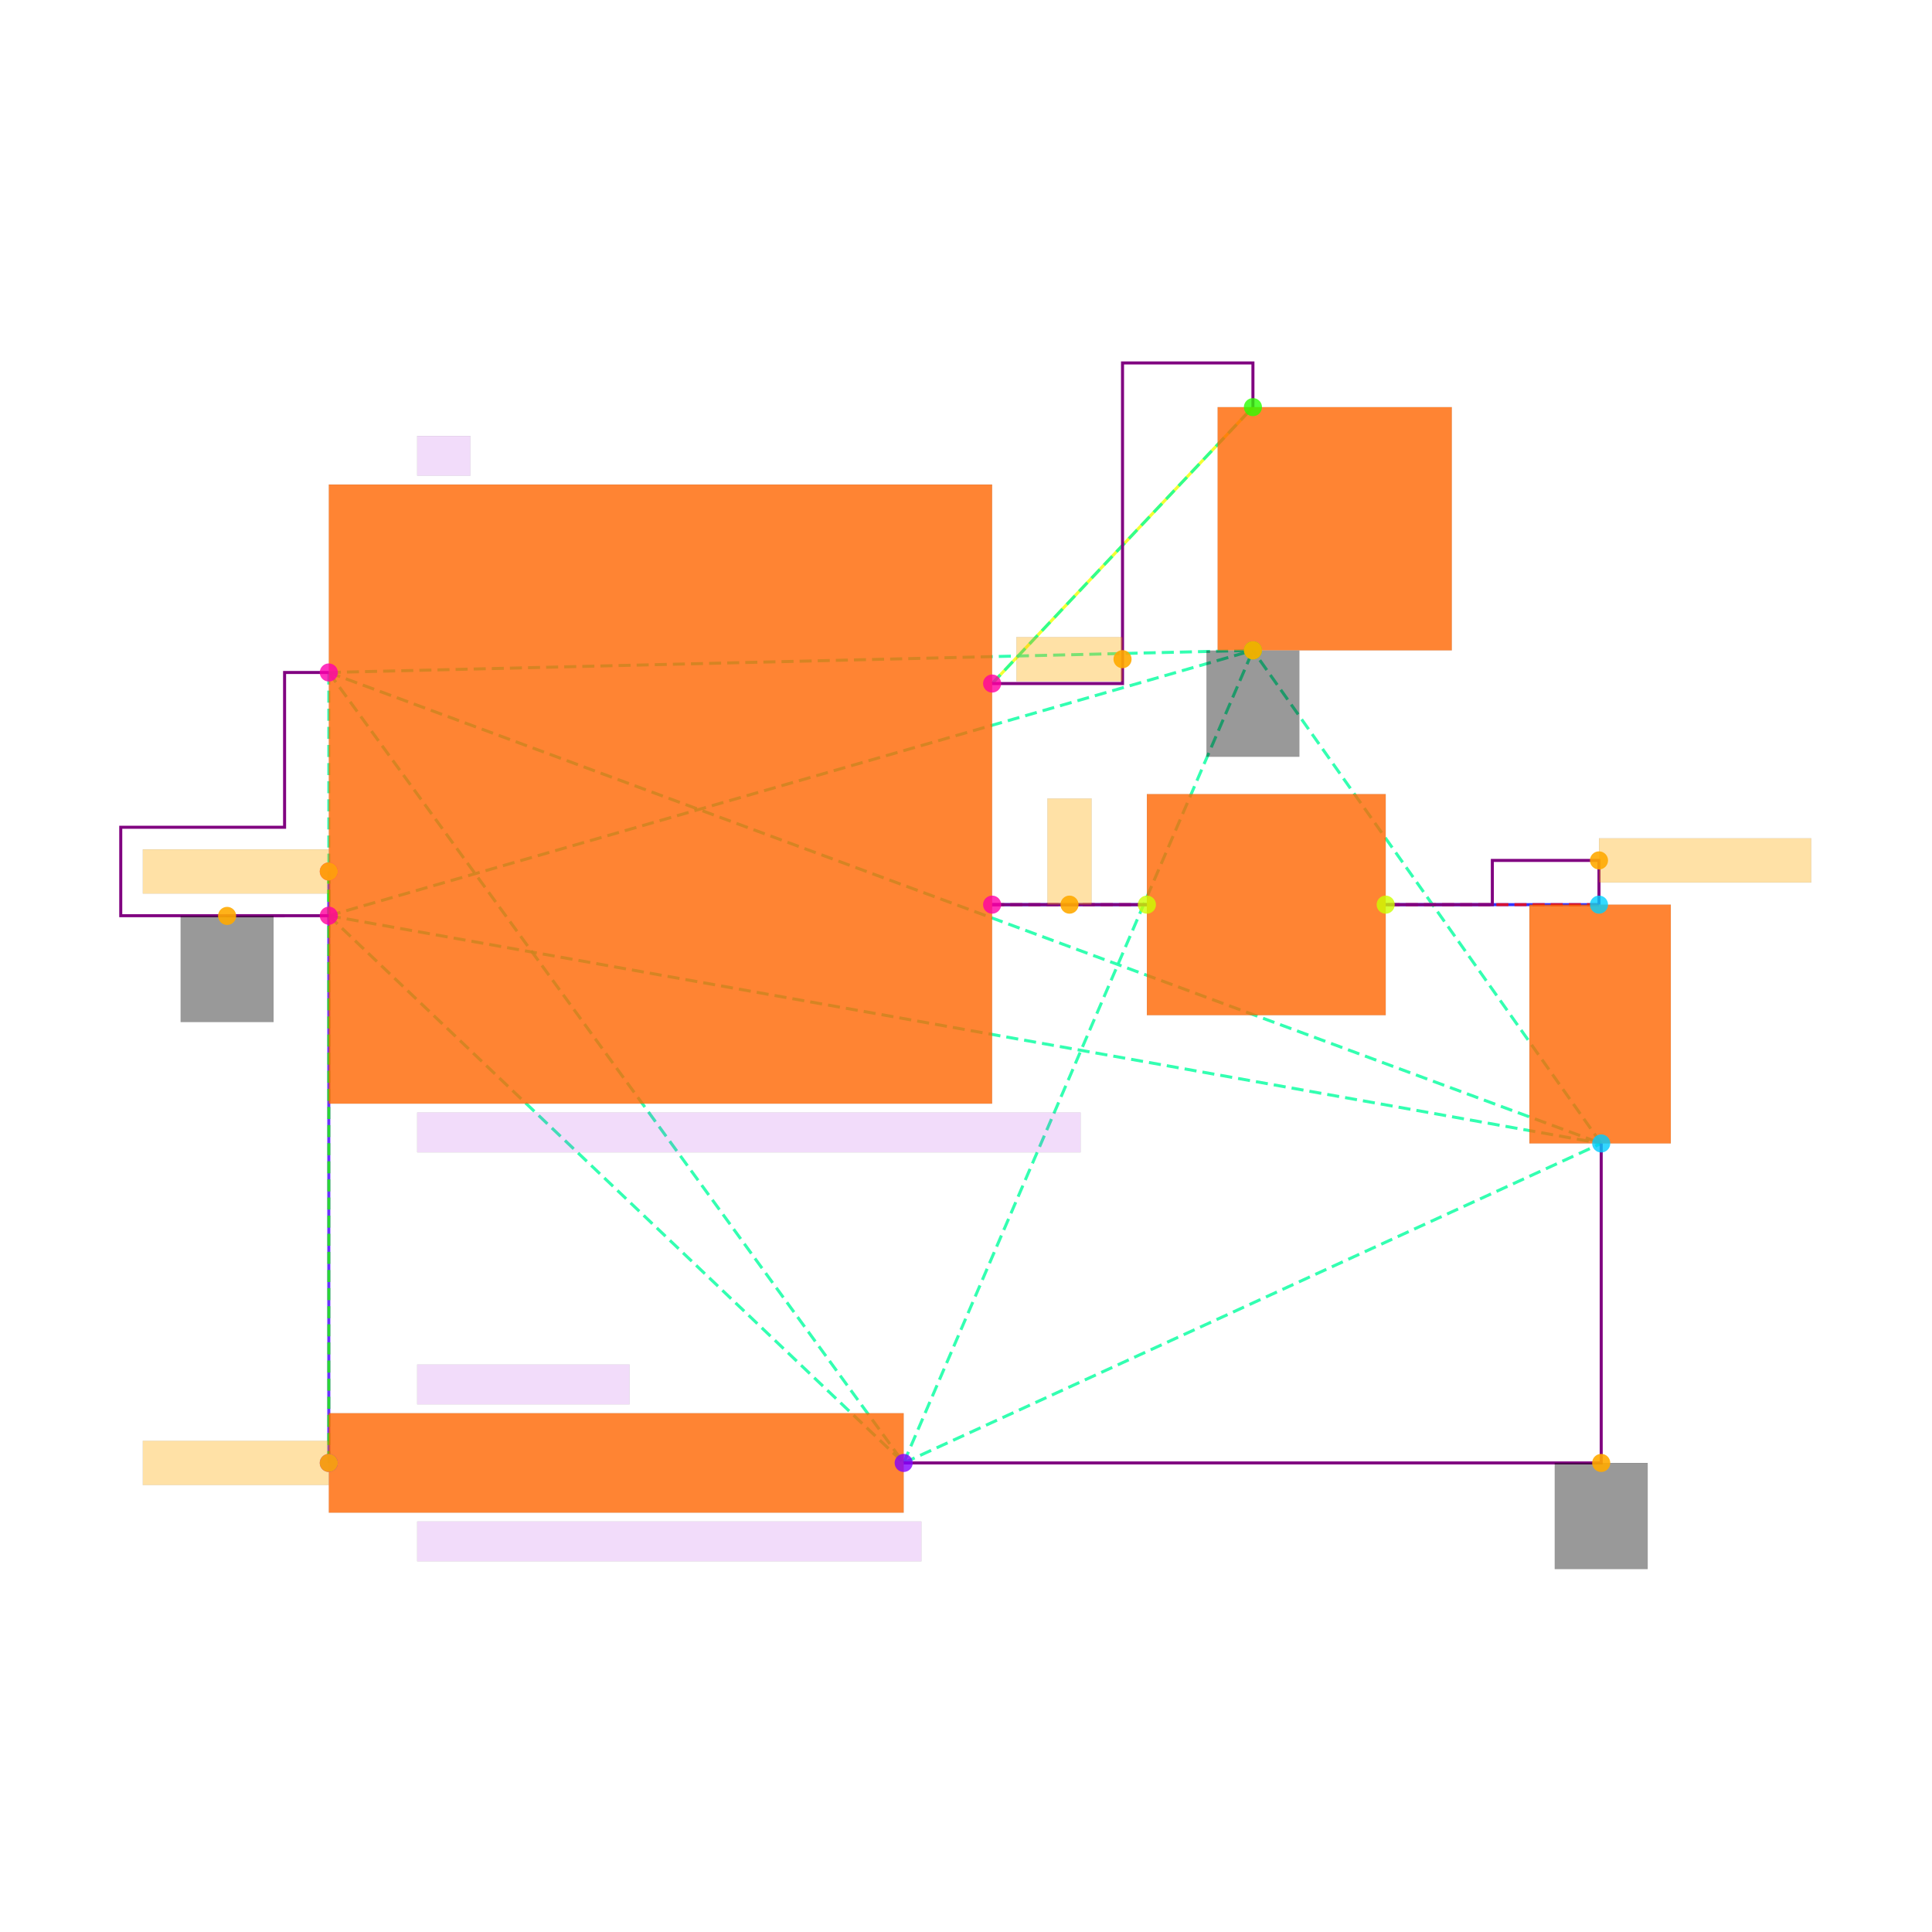
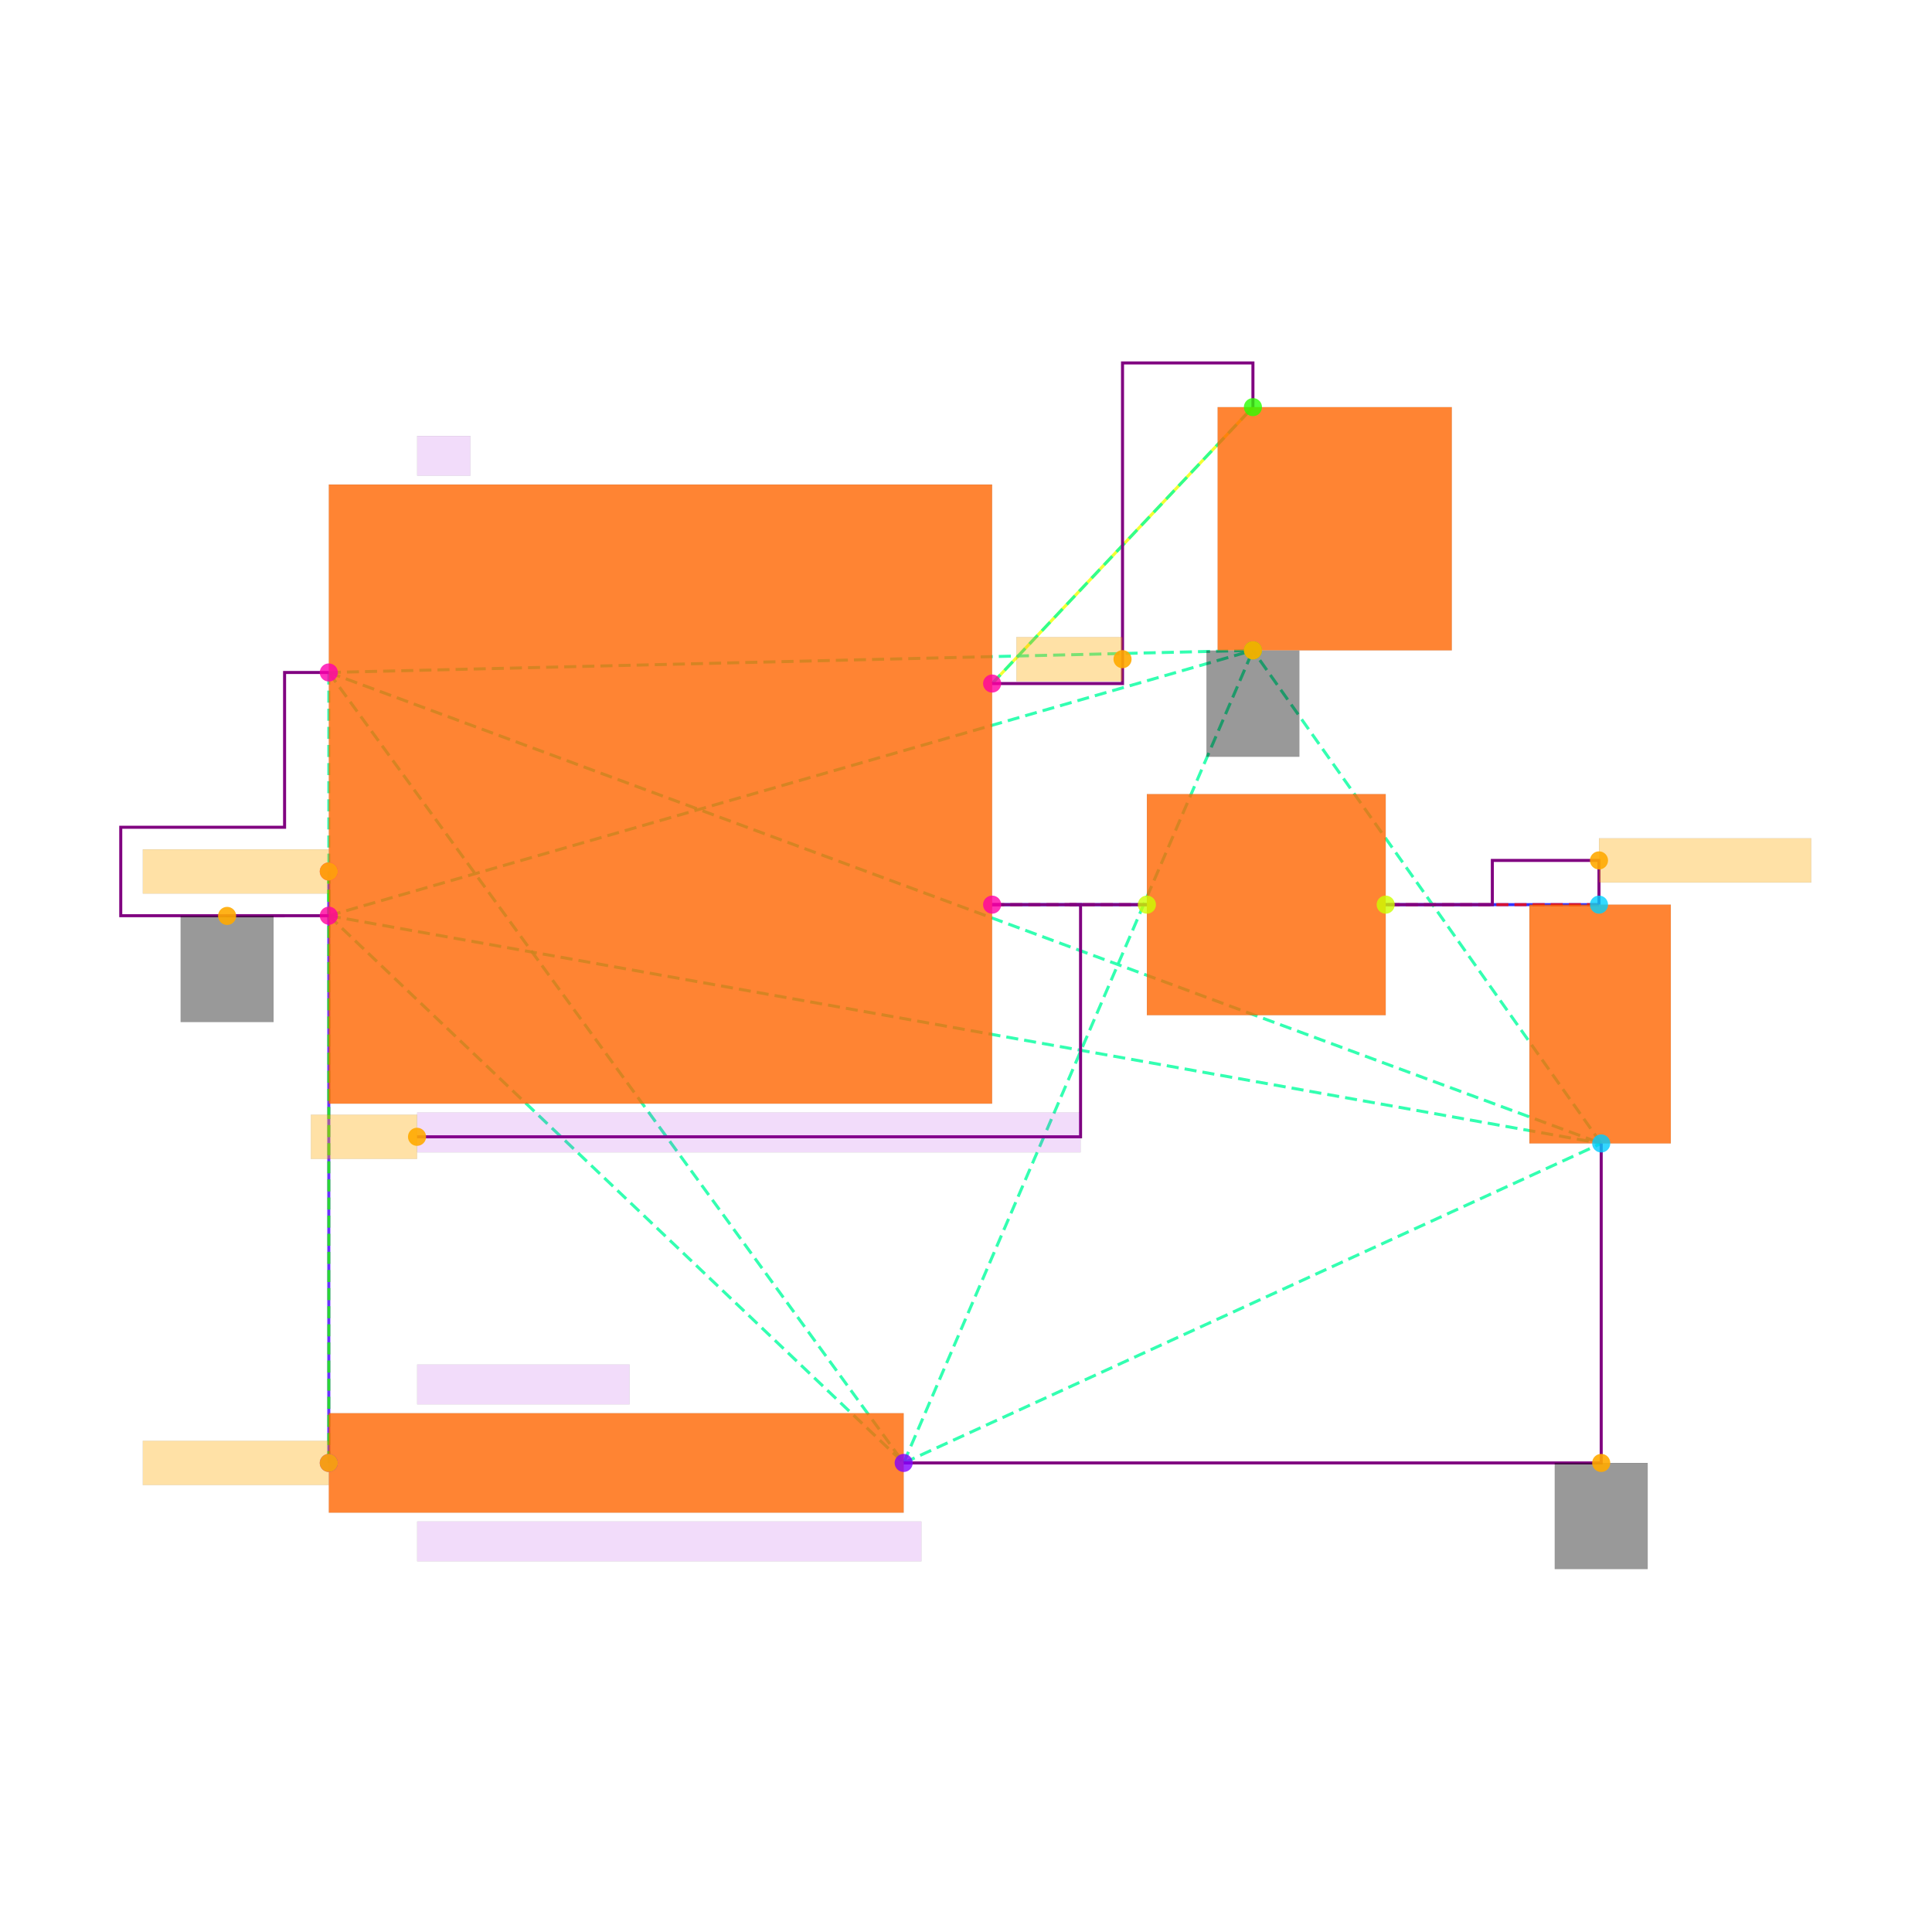
<svg xmlns="http://www.w3.org/2000/svg" width="640" height="640" viewBox="0 0 640 640">
  <rect width="100%" height="100%" fill="white" />
  <g>
    <polyline data-points="3.26,-2 2.5599999999999996,-2" data-type="line" data-label="" points="379.923,299.675 328.653,299.675" fill="none" stroke="hsl(232, 100%, 50%, 0.8)" stroke-width="1px" />
  </g>
  <g>
    <polyline data-points="4.34,-2 5.304727675,-2" data-type="line" data-label="" points="459.026,299.675 529.686,299.675" fill="none" stroke="hsl(240, 100%, 50%, 0.8)" stroke-width="1px" />
  </g>
  <g>
    <polyline data-points="-0.4400000000000013,-1.85 -0.4400000000000006,-4.525" data-type="line" data-label="" points="108.922,288.688 108.922,484.615" fill="none" stroke="hsl(256, 100%, 50%, 0.8)" stroke-width="1px" />
  </g>
  <g>
    <polyline data-points="2.5599999999999996,-1 3.7395915124999988,0.2500000000000002" data-type="line" data-label="" points="328.653,226.431 415.05,134.877" fill="none" stroke="hsl(64, 100%, 50%, 0.8)" stroke-width="1px" />
  </g>
  <g>
    <polyline data-points="-0.4400000000000013,-0.9500000000000001 -0.4400000000000013,-2.05" data-type="line" data-label="" points="108.922,222.769 108.922,303.337" fill="none" stroke="hsl(157, 100%, 50%, 0.8)" stroke-width="1px" stroke-dasharray="4 2" />
  </g>
  <g>
    <polyline data-points="-0.4400000000000013,-0.9500000000000001 2.1599999999999993,-4.525" data-type="line" data-label="" points="108.922,222.769 299.355,484.615" fill="none" stroke="hsl(157, 100%, 50%, 0.8)" stroke-width="1px" stroke-dasharray="4 2" />
  </g>
  <g>
    <polyline data-points="-0.4400000000000013,-0.9500000000000001 5.314727674999999,-3.08" data-type="line" data-label="" points="108.922,222.769 530.419,378.778" fill="none" stroke="hsl(157, 100%, 50%, 0.8)" stroke-width="1px" stroke-dasharray="4 2" />
  </g>
  <g>
    <polyline data-points="-0.4400000000000013,-0.9500000000000001 3.7395915124999988,-0.8499999999999999" data-type="line" data-label="" points="108.922,222.769 415.05,215.445" fill="none" stroke="hsl(157, 100%, 50%, 0.8)" stroke-width="1px" stroke-dasharray="4 2" />
  </g>
  <g>
    <polyline data-points="-0.4400000000000013,-2.05 2.1599999999999993,-4.525" data-type="line" data-label="" points="108.922,303.337 299.355,484.615" fill="none" stroke="hsl(157, 100%, 50%, 0.8)" stroke-width="1px" stroke-dasharray="4 2" />
  </g>
  <g>
    <polyline data-points="-0.4400000000000013,-2.05 5.314727674999999,-3.08" data-type="line" data-label="" points="108.922,303.337 530.419,378.778" fill="none" stroke="hsl(157, 100%, 50%, 0.8)" stroke-width="1px" stroke-dasharray="4 2" />
  </g>
  <g>
    <polyline data-points="-0.4400000000000013,-2.05 3.7395915124999988,-0.8499999999999999" data-type="line" data-label="" points="108.922,303.337 415.05,215.445" fill="none" stroke="hsl(157, 100%, 50%, 0.8)" stroke-width="1px" stroke-dasharray="4 2" />
  </g>
  <g>
    <polyline data-points="2.1599999999999993,-4.525 5.314727674999999,-3.08" data-type="line" data-label="" points="299.355,484.615 530.419,378.778" fill="none" stroke="hsl(157, 100%, 50%, 0.8)" stroke-width="1px" stroke-dasharray="4 2" />
  </g>
  <g>
    <polyline data-points="2.1599999999999993,-4.525 3.7395915124999988,-0.8499999999999999" data-type="line" data-label="" points="299.355,484.615 415.05,215.445" fill="none" stroke="hsl(157, 100%, 50%, 0.8)" stroke-width="1px" stroke-dasharray="4 2" />
  </g>
  <g>
    <polyline data-points="5.314727674999999,-3.08 3.7395915124999988,-0.8499999999999999" data-type="line" data-label="" points="530.419,378.778 415.05,215.445" fill="none" stroke="hsl(157, 100%, 50%, 0.8)" stroke-width="1px" stroke-dasharray="4 2" />
  </g>
  <g>
    <polyline data-points="-0.4400000000000013,-1.85 -0.4400000000000006,-4.525" data-type="line" data-label="" points="108.922,288.688 108.922,484.615" fill="none" stroke="hsl(114, 100%, 50%, 0.8)" stroke-width="1px" stroke-dasharray="4 2" />
  </g>
  <g>
    <polyline data-points="2.5599999999999996,-2 3.26,-2" data-type="line" data-label="" points="328.653,299.675 379.923,299.675" fill="none" stroke="hsl(5, 100%, 50%, 0.8)" stroke-width="1px" stroke-dasharray="4 2" />
  </g>
  <g>
    <polyline data-points="2.5599999999999996,-1 3.7395915124999988,0.2500000000000002" data-type="line" data-label="" points="328.653,226.431 415.05,134.877" fill="none" stroke="hsl(158, 100%, 50%, 0.8)" stroke-width="1px" stroke-dasharray="4 2" />
  </g>
  <g>
    <polyline data-points="5.304727675,-2 4.34,-2" data-type="line" data-label="" points="529.686,299.675 459.026,299.675" fill="none" stroke="hsl(2, 100%, 50%, 0.8)" stroke-width="1px" stroke-dasharray="4 2" />
  </g>
  <g>
    <polyline data-points="3.26,-2 2.5599999999999996,-2" data-type="line" data-label="" points="379.923,299.675 328.653,299.675" fill="none" stroke="purple" stroke-width="1px" />
  </g>
  <g>
    <polyline data-points="4.34,-2 4.822363837499999,-2 4.822363837499999,-1.8 5.304727675,-1.8 5.304727675,-2" data-type="line" data-label="" points="459.026,299.675 494.356,299.675 494.356,285.026 529.686,285.026 529.686,299.675" fill="none" stroke="purple" stroke-width="1px" />
  </g>
  <g>
    <polyline data-points="2.5599999999999996,-1 3.149795756249999,-1 3.149795756249999,0.45000000000000023 3.7395915124999988,0.45000000000000023 3.7395915124999988,0.2500000000000002" data-type="line" data-label="" points="328.653,226.431 371.851,226.431 371.851,120.228 415.05,120.228 415.05,134.877" fill="none" stroke="purple" stroke-width="1px" />
  </g>
  <g>
    <polyline data-points="2.1599999999999993,-4.525 5.314727674999999,-4.525 5.314727674999999,-3.08" data-type="line" data-label="" points="299.355,484.615 530.419,484.615 530.419,378.778" fill="none" stroke="purple" stroke-width="1px" />
  </g>
  <g>
    <polyline data-points="-0.4400000000000013,-2.05 -1.3810000000000013,-2.0500000000000003 -1.3810000000000013,-1.65 -0.6400000000000012,-1.65 -0.6400000000000012,-0.9500000000000001 -0.4400000000000013,-0.9500000000000001" data-type="line" data-label="" points="108.922,303.337 40,303.337 40,274.04 94.273,274.04 94.273,222.769 108.922,222.769" fill="none" stroke="purple" stroke-width="1px" />
  </g>
  <g>
    <polyline data-points="-0.6400000000000012,-2.0500000000000003 -0.9000000000000012,-2.0500000000000003 -0.9000000000000012,-2.051" data-type="line" data-label="" points="94.273,303.337 75.23,303.337 75.23,303.41" fill="none" stroke="purple" stroke-width="1px" />
  </g>
  <g>
+     <polyline data-points="2.9099999999999997,-2 2.9599999999999995,-2 2.9599999999999995,-3.05 -0.040999999999997705,-3.05" data-type="line" data-label="" points="354.288,299.675 357.95,299.675 357.95,376.581 138.146,376.581" fill="none" stroke="purple" stroke-width="1px" />
+   </g>
+   <g>
    <rect data-type="rect" data-label="schematic_component_0" data-x="1.0599999999999992" data-y="-1.5" x="108.922" y="160.512" width="219.731" height="205.082" fill="hsl(24, 100%, 50%, 0.8)" stroke="black" stroke-width="0.014" />
  </g>
  <g>
    <rect data-type="rect" data-label="schematic_component_1" data-x="0.8599999999999994" data-y="-4.525" x="108.922" y="468.135" width="190.433" height="32.96" fill="hsl(24, 100%, 50%, 0.8)" stroke="black" stroke-width="0.014" />
  </g>
  <g>
    <rect data-type="rect" data-label="schematic_component_2" data-x="5.3097276749999995" data-y="-2.54" x="506.634" y="299.675" width="46.836" height="79.103" fill="hsl(24, 100%, 50%, 0.8)" stroke="black" stroke-width="0.014" />
  </g>
  <g>
    <rect data-type="rect" data-label="schematic_component_3" data-x="3.8" data-y="-2" x="379.923" y="263.053" width="79.103" height="73.244" fill="hsl(24, 100%, 50%, 0.8)" stroke="black" stroke-width="0.014" />
  </g>
  <g>
    <rect data-type="rect" data-label="schematic_component_4" data-x="4.109455349999998" data-y="-0.2999999999999998" x="403.351" y="134.877" width="77.578" height="80.568" fill="hsl(24, 100%, 50%, 0.8)" stroke="black" stroke-width="0.014" />
  </g>
  <g>
    <rect data-type="rect" data-label="BQ24075-SYSOFF-BEHAVIORAL" data-x="1.459999999999999" data-y="-3.03" x="138.22" y="368.524" width="219.731" height="13.184" fill="rgba(160, 0, 220, 0.14)" stroke="black" stroke-width="0.014" />
  </g>
  <g>
    <rect data-type="rect" data-label="U1" data-x="0.0799999999999993" data-y="0.029999999999999805" x="138.22" y="144.399" width="17.578" height="13.184" fill="rgba(160, 0, 220, 0.14)" stroke="black" stroke-width="0.014" />
  </g>
  <g>
    <rect data-type="rect" data-label="BQ24075-SYSOFF-STEP" data-x="1.0999999999999994" data-y="-4.880000000000001" x="138.22" y="504.024" width="166.995" height="13.184" fill="rgba(160, 0, 220, 0.14)" stroke="black" stroke-width="0.014" />
  </g>
  <g>
    <rect data-type="rect" data-label="V_SYSOFF" data-x="0.4399999999999994" data-y="-4.17" x="138.22" y="452.021" width="70.314" height="13.184" fill="rgba(160, 0, 220, 0.14)" stroke="black" stroke-width="0.014" />
  </g>
  <g>
    <rect data-type="rect" data-label="netId: GND globalConnNetId: connectivity_net4" data-x="-0.9000000000000012" data-y="-2.2910000000000004" x="59.849" y="303.41" width="30.762" height="35.157" fill="#00000066" stroke="#000000" stroke-width="0.014" />
  </g>
  <g>
    <rect data-type="rect" data-label="netId: GND globalConnNetId: connectivity_net4" data-x="5.314727674999999" data-y="-4.765000000000001" x="515.038" y="484.615" width="30.762" height="35.157" fill="#00000066" stroke="#000000" stroke-width="0.014" />
  </g>
  <g>
    <rect data-type="rect" data-label="netId: GND globalConnNetId: connectivity_net4" data-x="3.7395915124999988" data-y="-1.0909999999999997" x="399.669" y="215.518" width="30.762" height="35.157" fill="#00000066" stroke="#000000" stroke-width="0.014" />
  </g>
  <g>
    <rect data-type="rect" data-label="netId: SYSOFF globalConnNetId: connectivity_net2" data-x="-0.8610000000000012" data-y="-1.85" x="47.324" y="281.364" width="61.525" height="14.649" fill="hsl(40, 100%, 50%, 0.35)" stroke="black" stroke-width="0.014" />
  </g>
  <g>
    <rect data-type="rect" data-label="netId: SYSOFF globalConnNetId: connectivity_net2" data-x="-0.8610000000000005" data-y="-4.525" x="47.324" y="477.29" width="61.525" height="14.649" fill="hsl(40, 100%, 50%, 0.35)" stroke="black" stroke-width="0.014" />
  </g>
  <g>
-     <rect data-type="rect" data-label="netId: BAT globalConnNetId: connectivity_net0" data-x="2.9099999999999997" data-y="-1.76" x="346.964" y="264.518" width="14.649" height="35.157" fill="hsl(40, 100%, 50%, 0.35)" stroke="black" stroke-width="0.014" />
+     <rect data-type="rect" data-label="netId: BAT globalConnNetId: connectivity_net0" data-x="-0.2809999999999977" data-y="-3.05" x="102.989" y="369.256" width="35.157" height="14.649" fill="hsl(40, 100%, 50%, 0.35)" stroke="black" stroke-width="0.014" />
  </g>
  <g>
    <rect data-type="rect" data-label="netId: OUT globalConnNetId: connectivity_net3" data-x="2.9097957562499994" data-y="-0.8897957562499996" x="336.695" y="211.035" width="35.157" height="14.649" fill="hsl(40, 100%, 50%, 0.35)" stroke="black" stroke-width="0.014" />
  </g>
  <g>
    <rect data-type="rect" data-label="netId: BAT_SRC globalConnNetId: connectivity_net1" data-x="5.784727674999999" data-y="-1.8" x="529.686" y="277.702" width="70.314" height="14.649" fill="hsl(40, 100%, 50%, 0.35)" stroke="black" stroke-width="0.014" />
  </g>
  <g>
    <circle data-type="point" data-label="U1.1 x-" data-x="-0.4400000000000013" data-y="-0.9500000000000001" cx="108.922" cy="222.769" r="3" fill="hsl(319, 100%, 50%, 0.8)" />
  </g>
  <g>
    <circle data-type="point" data-label="U1.2 x-" data-x="-0.4400000000000013" data-y="-1.85" cx="108.922" cy="288.688" r="3" fill="hsl(320, 100%, 50%, 0.8)" />
  </g>
  <g>
    <circle data-type="point" data-label="U1.3 x+" data-x="2.5599999999999996" data-y="-2" cx="328.653" cy="299.675" r="3" fill="hsl(321, 100%, 50%, 0.8)" />
  </g>
  <g>
    <circle data-type="point" data-label="U1.4 x+" data-x="2.5599999999999996" data-y="-1" cx="328.653" cy="226.431" r="3" fill="hsl(322, 100%, 50%, 0.8)" />
  </g>
  <g>
    <circle data-type="point" data-label="U1.5 x-" data-x="-0.4400000000000013" data-y="-2.05" cx="108.922" cy="303.337" r="3" fill="hsl(323, 100%, 50%, 0.8)" />
  </g>
  <g>
    <circle data-type="point" data-label="V_SYSOFF.1 x-" data-x="-0.4400000000000006" data-y="-4.525" cx="108.922" cy="484.615" r="3" fill="hsl(270, 100%, 50%, 0.8)" />
  </g>
  <g>
    <circle data-type="point" data-label="V_SYSOFF.2 x+" data-x="2.1599999999999993" data-y="-4.525" cx="299.355" cy="484.615" r="3" fill="hsl(271, 100%, 50%, 0.8)" />
  </g>
  <g>
    <circle data-type="point" data-label="V_BAT.1 y+" data-x="5.304727675" data-y="-2" cx="529.686" cy="299.675" r="3" fill="hsl(191, 100%, 50%, 0.8)" />
  </g>
  <g>
    <circle data-type="point" data-label="V_BAT.2 y-" data-x="5.314727674999999" data-y="-3.08" cx="530.419" cy="378.778" r="3" fill="hsl(192, 100%, 50%, 0.8)" />
  </g>
  <g>
    <circle data-type="point" data-label="IBAT_PROBE.1 x-" data-x="3.26" data-y="-2" cx="379.923" cy="299.675" r="3" fill="hsl(72, 100%, 50%, 0.8)" />
  </g>
  <g>
    <circle data-type="point" data-label="IBAT_PROBE.2 x+" data-x="4.34" data-y="-2" cx="459.026" cy="299.675" r="3" fill="hsl(72, 100%, 50%, 0.8)" />
  </g>
  <g>
    <circle data-type="point" data-label="R_LOAD.1 y+" data-x="3.7395915124999988" data-y="0.2500000000000002" cx="415.05" cy="134.877" r="3" fill="hsl(110, 100%, 50%, 0.8)" />
  </g>
  <g>
    <circle data-type="point" data-label="R_LOAD.2 y-" data-x="3.7395915124999988" data-y="-0.8499999999999999" cx="415.05" cy="215.445" r="3" fill="hsl(111, 100%, 50%, 0.8)" />
  </g>
  <g>
    <circle data-type="point" data-label="anchorPoint orientation: y-" data-x="-0.9000000000000012" data-y="-2.051" cx="75.23" cy="303.41" r="3" fill="hsl(40, 100%, 50%, 0.9)" />
  </g>
  <g>
    <circle data-type="point" data-label="anchorPoint orientation: y-" data-x="5.314727674999999" data-y="-4.525" cx="530.419" cy="484.615" r="3" fill="hsl(40, 100%, 50%, 0.9)" />
  </g>
  <g>
    <circle data-type="point" data-label="anchorPoint orientation: y-" data-x="3.7395915124999988" data-y="-0.8499999999999999" cx="415.05" cy="215.445" r="3" fill="hsl(40, 100%, 50%, 0.9)" />
  </g>
  <g>
    <circle data-type="point" data-label="anchorPoint orientation: x-" data-x="-0.4400000000000013" data-y="-1.85" cx="108.922" cy="288.688" r="3" fill="hsl(40, 100%, 50%, 0.9)" />
  </g>
  <g>
    <circle data-type="point" data-label="anchorPoint orientation: x-" data-x="-0.4400000000000006" data-y="-4.525" cx="108.922" cy="484.615" r="3" fill="hsl(40, 100%, 50%, 0.9)" />
  </g>
  <g>
-     <circle data-type="point" data-label="anchorPoint orientation: y+" data-x="2.9099999999999997" data-y="-2" cx="354.288" cy="299.675" r="3" fill="hsl(40, 100%, 50%, 0.9)" />
+     <circle data-type="point" data-label="anchorPoint orientation: x-" data-x="-0.040999999999997705" data-y="-3.05" cx="138.146" cy="376.581" r="3" fill="hsl(40, 100%, 50%, 0.9)" />
  </g>
  <g>
    <circle data-type="point" data-label="anchorPoint orientation: x-" data-x="3.149795756249999" data-y="-0.8897957562499996" cx="371.851" cy="218.36" r="3" fill="hsl(40, 100%, 50%, 0.9)" />
  </g>
  <g>
    <circle data-type="point" data-label="anchorPoint orientation: x+" data-x="5.304727675" data-y="-1.8" cx="529.686" cy="285.026" r="3" fill="hsl(40, 100%, 50%, 0.9)" />
  </g>
  <g id="crosshair" style="display: none">
    <line id="crosshair-h" y1="0" y2="640" stroke="#666" stroke-width="0.5" />
    <line id="crosshair-v" x1="0" x2="640" stroke="#666" stroke-width="0.5" />
    <text id="coordinates" font-family="monospace" font-size="12" fill="#666" />
  </g>
</svg>
